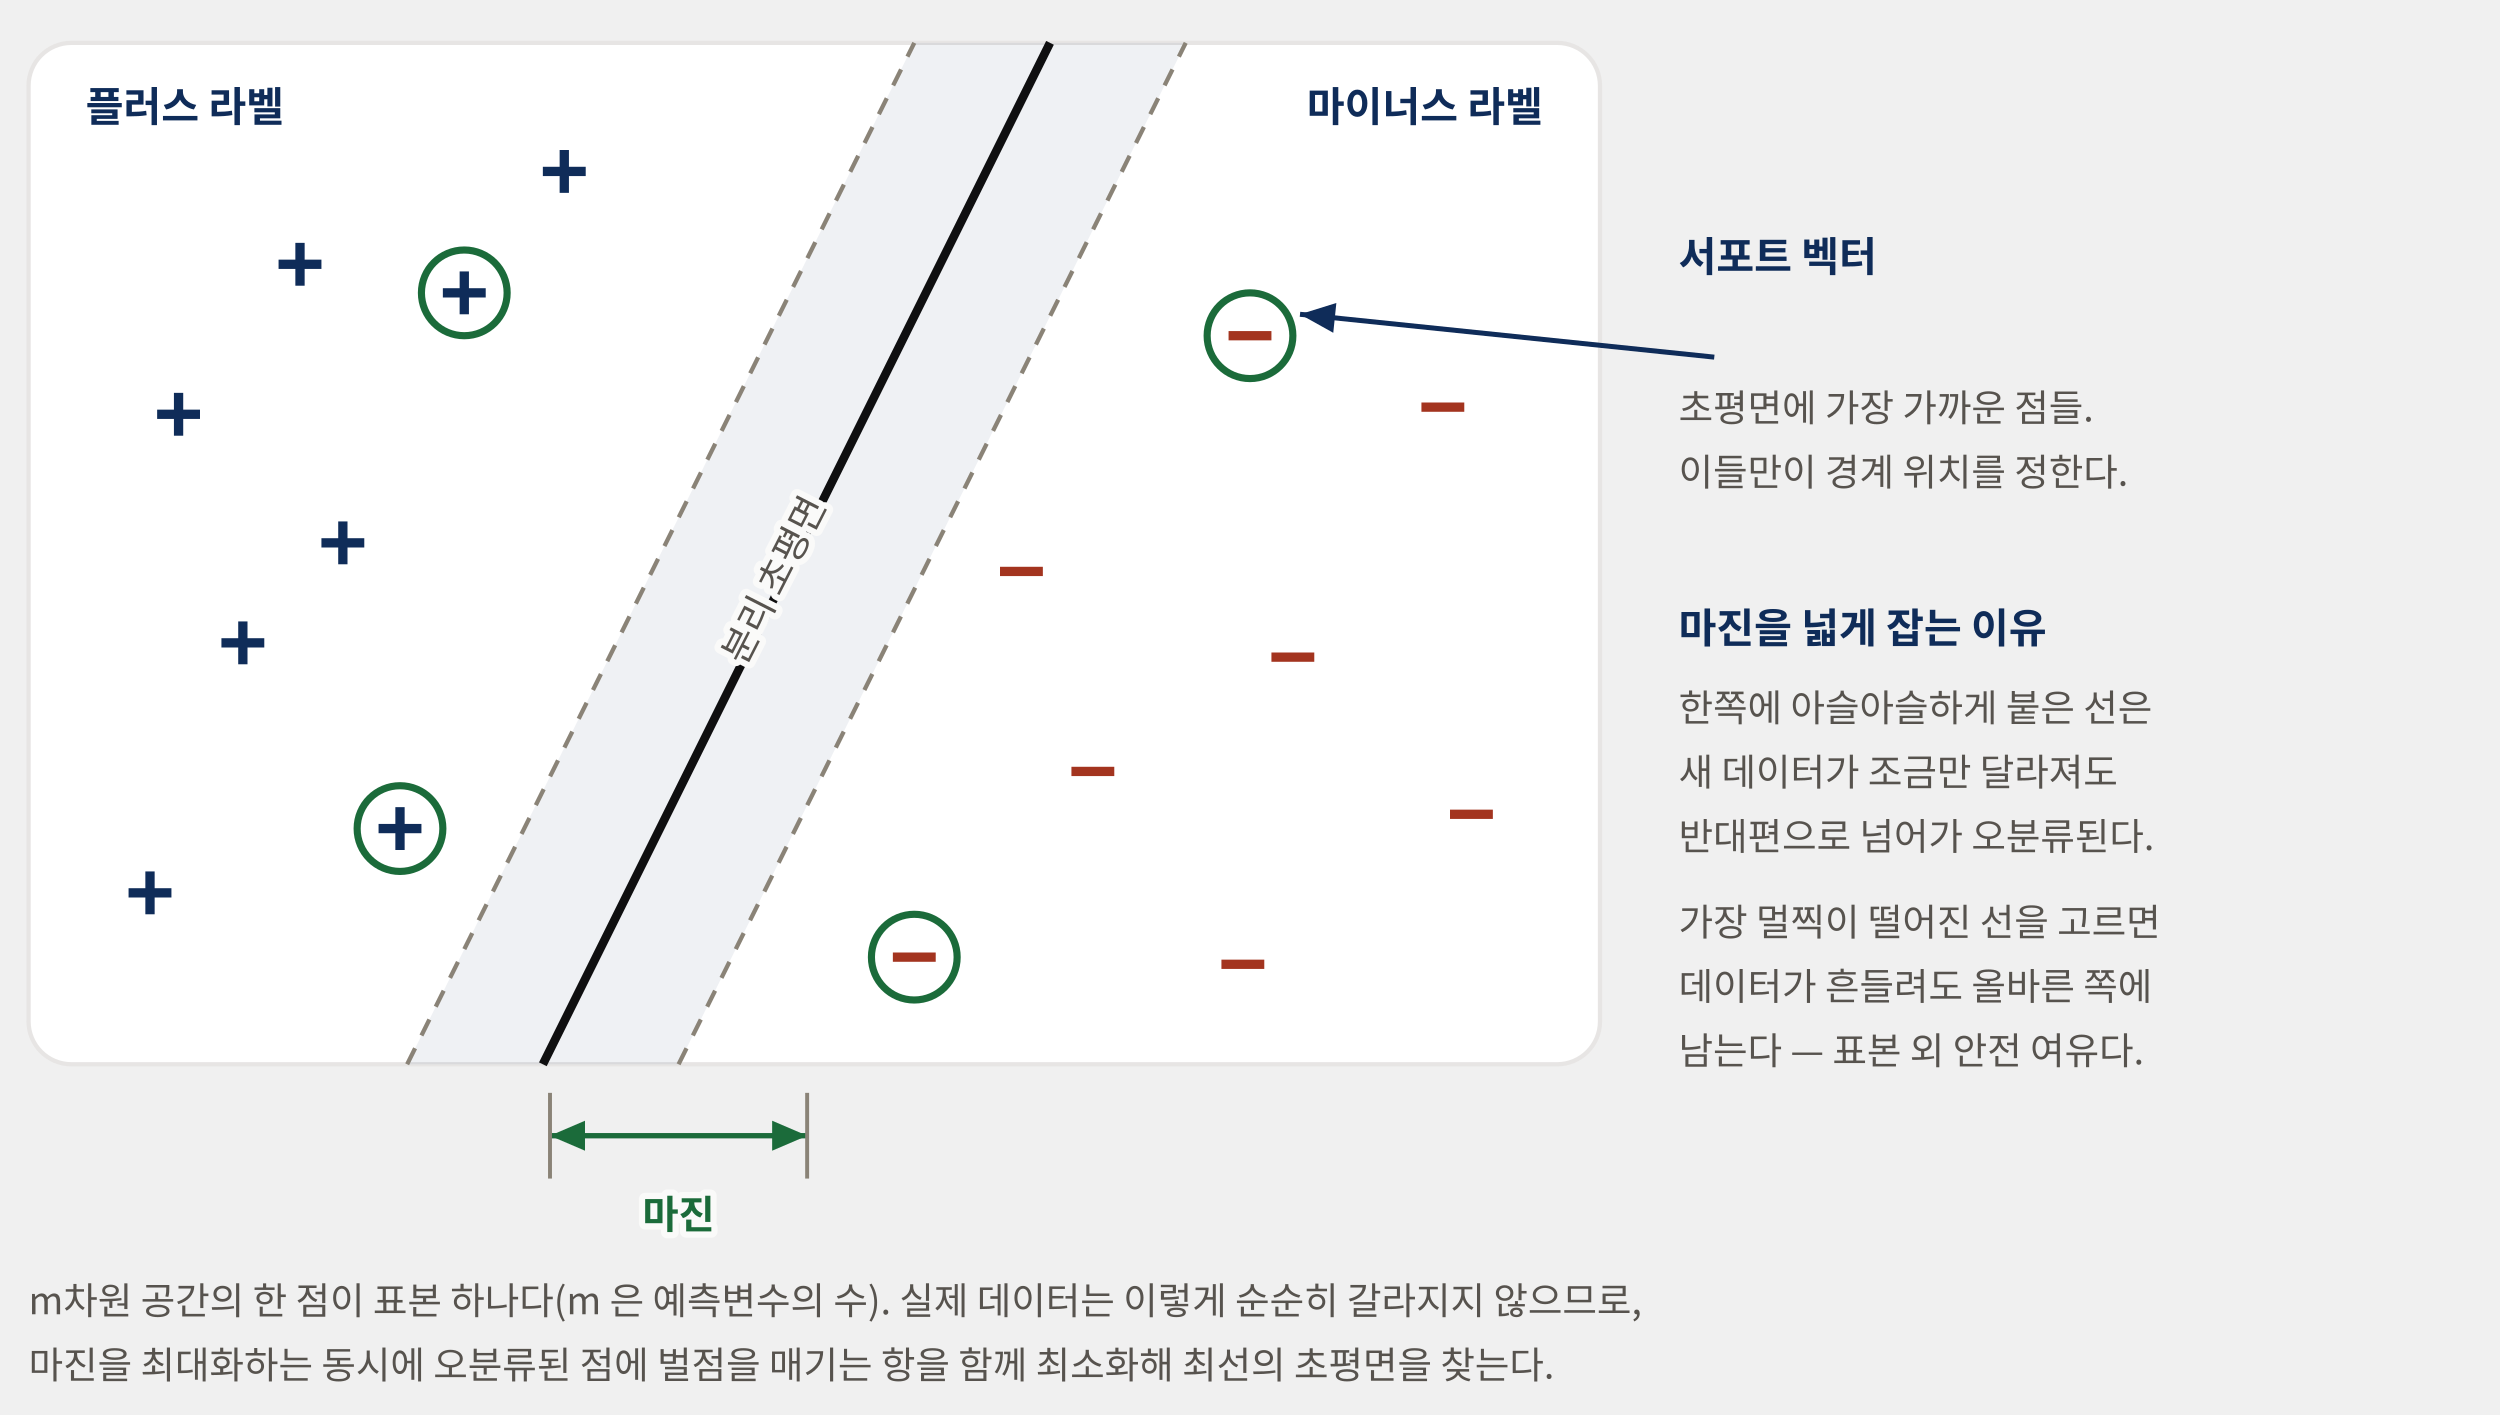
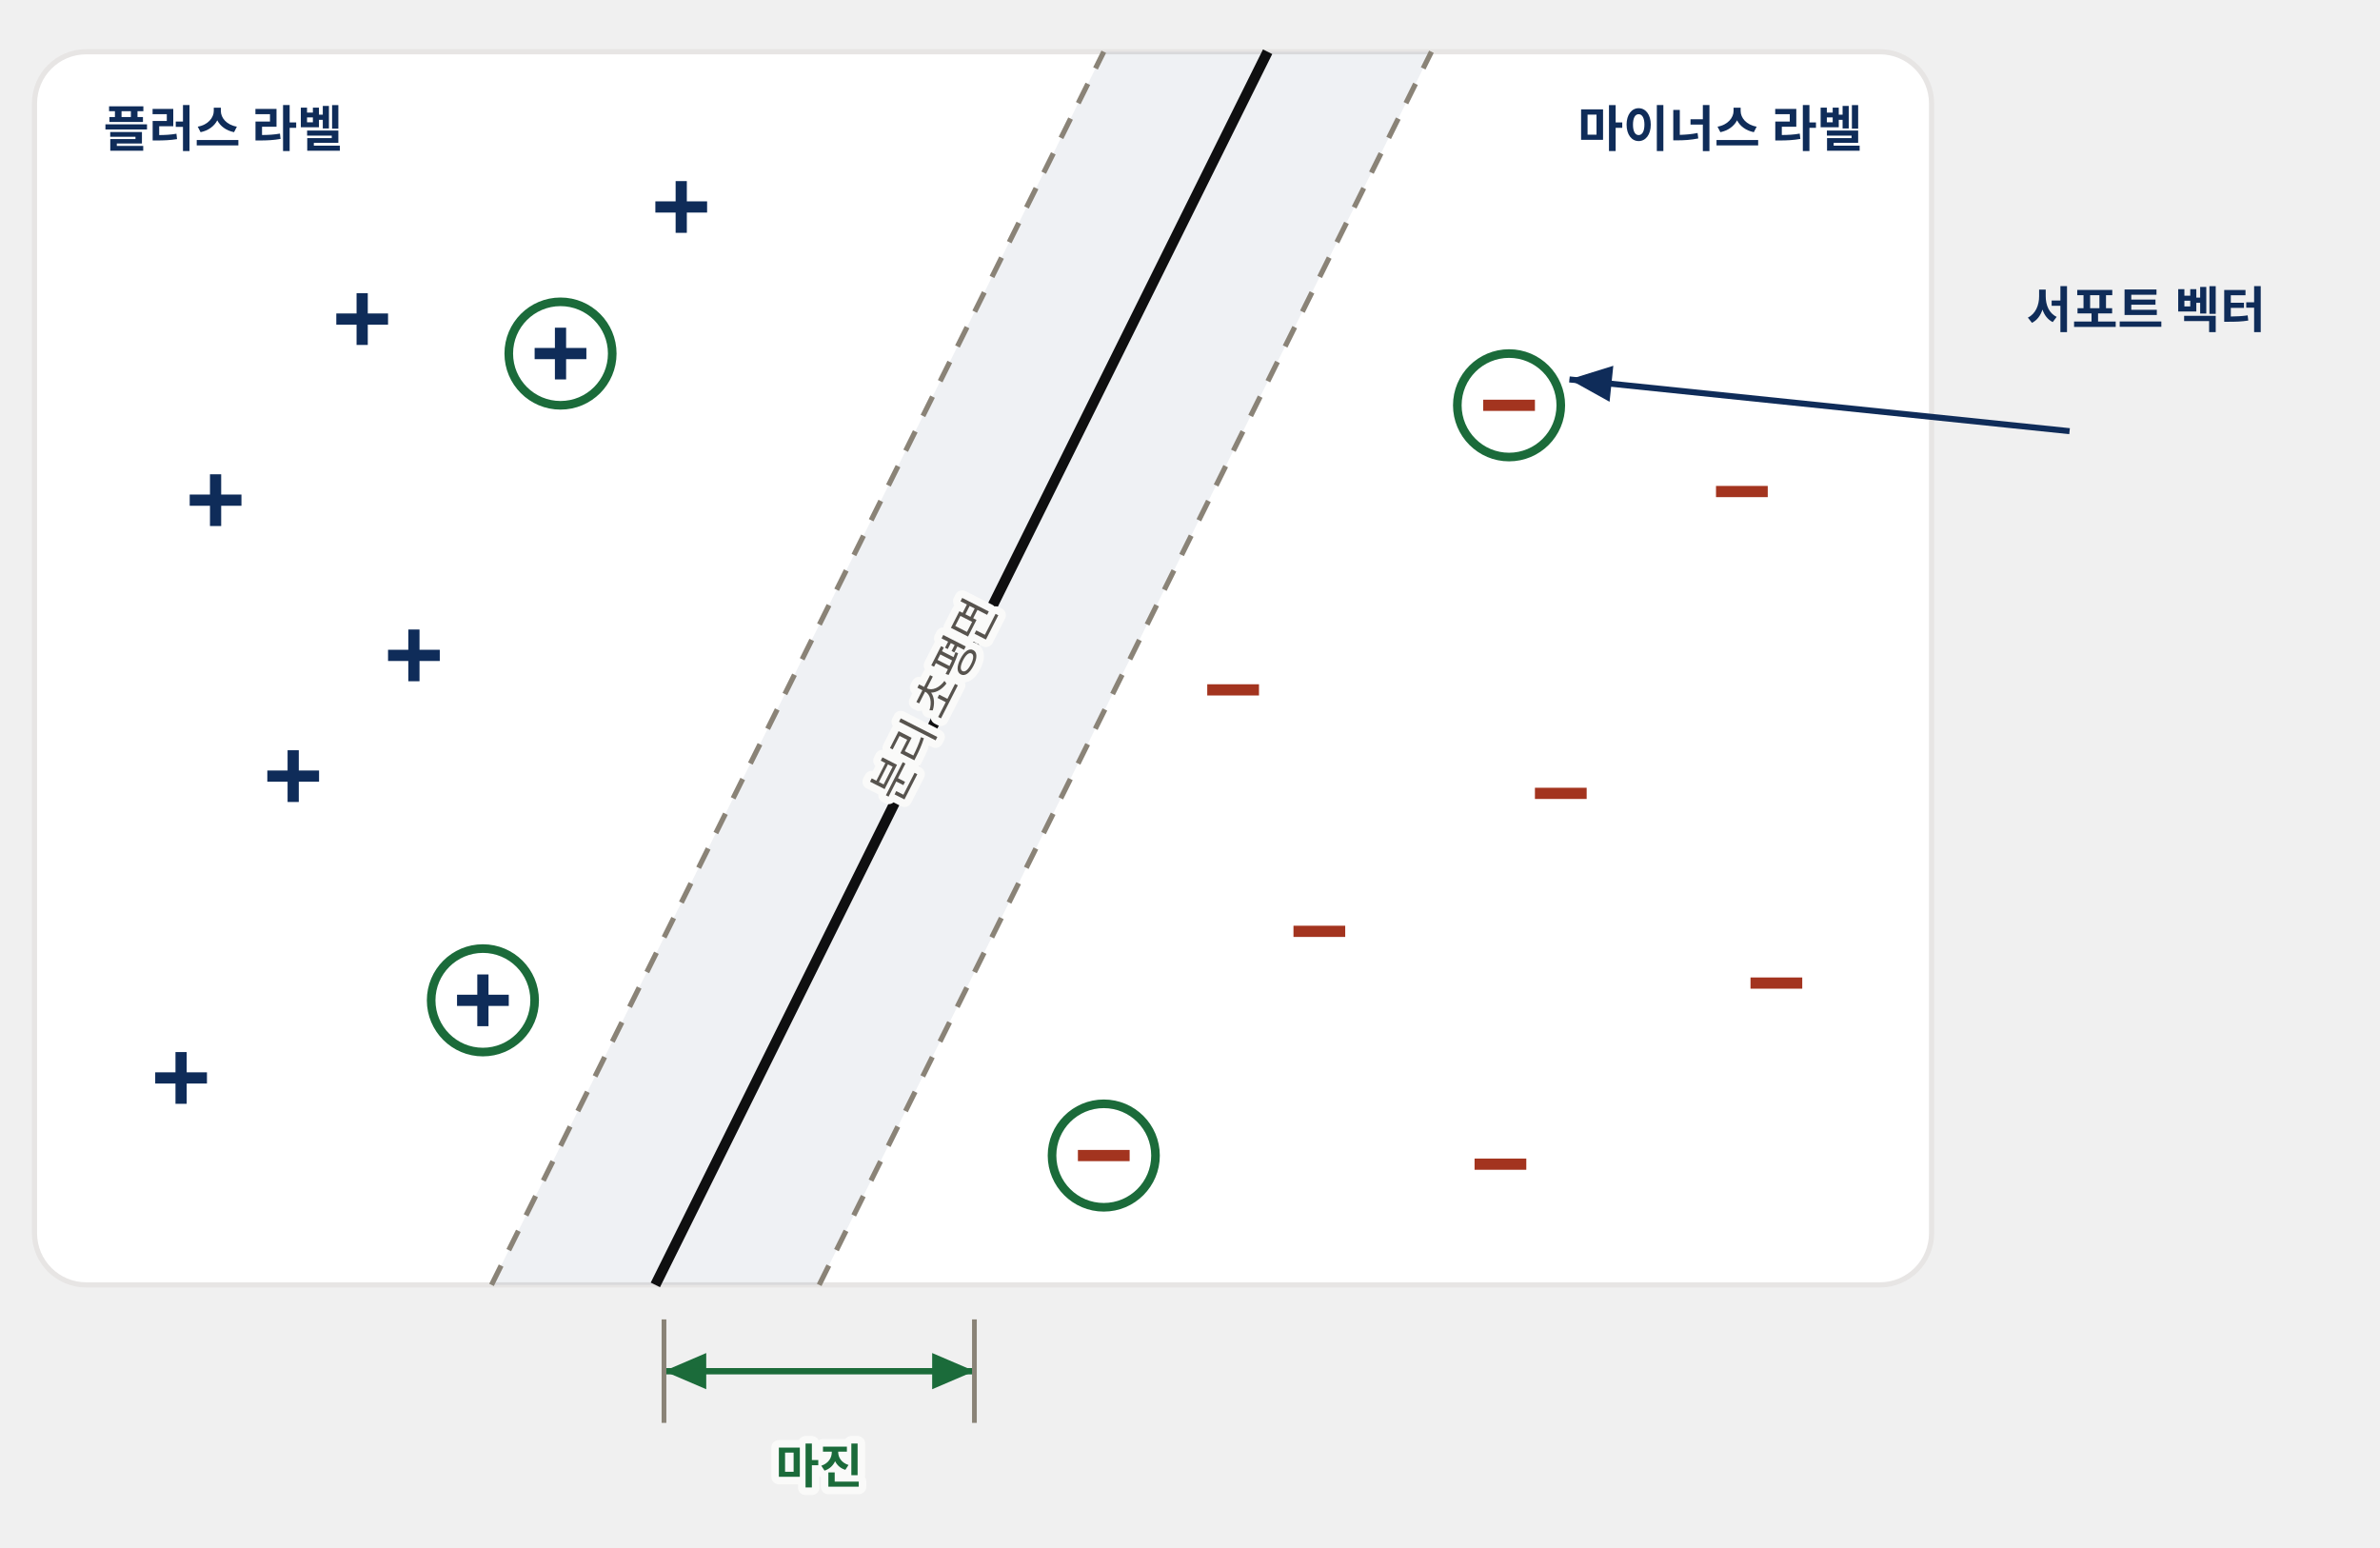
- <svg xmlns="http://www.w3.org/2000/svg" viewBox="32 12 700 396" font-family="Noto Sans CJK KR,Apple SD Gothic Neo,Malgun Gothic,Noto Sans KR,NanumGothic,Inter,system-ui,sans-serif" role="img">
+ <svg xmlns="http://www.w3.org/2000/svg" viewBox="32 12 552 359" font-family="Noto Sans CJK KR,Apple SD Gothic Neo,Malgun Gothic,Noto Sans KR,NanumGothic,Inter,system-ui,sans-serif" role="img">
  <defs>
    <marker id="ah" markerWidth="9" markerHeight="9" refX="7" refY="3" orient="auto">
      <path d="M0,0 L7,3 L0,6 Z" fill="#0F2C59" />
    </marker>
    <marker id="ahr" markerWidth="9" markerHeight="9" refX="7" refY="3" orient="auto">
      <path d="M0,0 L7,3 L0,6 Z" fill="#A3341F" />
    </marker>
    <marker id="ahg" markerWidth="9" markerHeight="9" refX="7" refY="3" orient="auto">
      <path d="M0,0 L7,3 L0,6 Z" fill="#1B6B3A" />
    </marker>
    <style>
      .t{fill:#0F0F10;font-size:13px;font-weight:700;text-anchor:middle}
      .tl{fill:#0F0F10;font-size:12.5px;font-weight:700;text-anchor:start}
      .s{fill:#57534E;font-size:10.5px;text-anchor:middle}
      .sl{fill:#57534E;font-size:10.5px;text-anchor:start}
      .sr{fill:#57534E;font-size:10.5px;text-anchor:end}
      .lab{fill:#0F2C59;font-size:11.5px;font-weight:700;text-anchor:middle}
      .labl{fill:#0F2C59;font-size:11.5px;font-weight:700;text-anchor:start}
      .box{fill:#fff;stroke:#0F2C59;stroke-width:1.4}
      .key{fill:#0F2C59;stroke:#0F2C59}
      .tk{fill:#fff;font-size:13px;font-weight:700;text-anchor:middle}
      .sk{fill:#C7D2E6;font-size:10.5px;text-anchor:middle}
      .good{fill:#E8F1EA;stroke:#1B6B3A;stroke-width:1.4}
      .goodt{fill:#1B6B3A;font-size:11px;font-weight:700;text-anchor:middle}
      .warn{fill:#FBEFEA;stroke:#A3341F;stroke-width:1.4}
      .warnt{fill:#A3341F;font-size:11px;font-weight:700;text-anchor:middle}
      .muted{fill:#F3F1EC;stroke:#8A8377;stroke-width:1.3}
      .mutedt{fill:#6B6357;font-size:10.5px;font-weight:700;text-anchor:middle}
      .a{stroke:#0F2C59;stroke-width:1.4;fill:none;marker-end:url(#ah)}
      .ar{stroke:#A3341F;stroke-width:1.4;fill:none;marker-end:url(#ahr)}
      .ag{stroke:#1B6B3A;stroke-width:1.4;fill:none;marker-end:url(#ahg)}
      .plain{stroke:#0F2C59;stroke-width:1.3;fill:none}
      .axis{stroke:#8A8377;stroke-width:1.1;fill:none}
      .grid{stroke:#E7E5E4;stroke-width:1;fill:none}
      .ln{stroke:#0F2C59;stroke-width:2.2;fill:none;stroke-linejoin:round;stroke-linecap:round}
      .lnr{stroke:#A3341F;stroke-width:2.2;fill:none;stroke-linejoin:round;stroke-linecap:round}
      .lng{stroke:#1B6B3A;stroke-width:2.2;fill:none;stroke-linejoin:round;stroke-linecap:round}
      .lnthin{stroke:#9AA9C4;stroke-width:1.1;fill:none;stroke-linejoin:round}
      .dash{stroke:#8A8377;stroke-width:1.2;fill:none;stroke-dasharray:5 4}
      .band{fill:#0F2C59;opacity:.07}
      .bandr{fill:#A3341F;opacity:.09}
      .edge{fill:none;stroke:#0F2C59;stroke-width:1.3}
      .halo{paint-order:stroke fill;stroke:#FAFAF9;stroke-width:3.5px;stroke-linejoin:round}
      .an-s{text-anchor:start}
      .an-m{text-anchor:middle}
      .an-e{text-anchor:end}
    </style>
  </defs>
  <rect x="40" y="24" width="440" height="286" rx="12" fill="#fff" stroke="#E7E5E4" stroke-width="1.2" />
  <path class="band" d="M146,310 L288,24 L364,24 L222,310 Z" />
  <path class="dash" d="M146,310 L288,24" />
  <path class="dash" d="M222,310 L364,24" />
  <path d="M184,310 L326,24" stroke="#0F0F10" stroke-width="2.4" fill="none" />
  <path d="M68,262 H80 M74,256 V268" stroke="#0F2C59" stroke-width="2.6" />
  <path d="M94,192 H106 M100,186 V198" stroke="#0F2C59" stroke-width="2.6" />
  <circle cx="144" cy="244" r="12" fill="none" stroke="#1B6B3A" stroke-width="2" />
  <path d="M138,244 H150 M144,238 V250" stroke="#0F2C59" stroke-width="2.6" />
  <path d="M76,128 H88 M82,122 V134" stroke="#0F2C59" stroke-width="2.6" />
  <path d="M122,164 H134 M128,158 V170" stroke="#0F2C59" stroke-width="2.6" />
  <circle cx="162" cy="94" r="12" fill="none" stroke="#1B6B3A" stroke-width="2" />
  <path d="M156,94 H168 M162,88 V100" stroke="#0F2C59" stroke-width="2.6" />
  <path d="M184,60 H196 M190,54 V66" stroke="#0F2C59" stroke-width="2.6" />
  <path d="M110,86 H122 M116,80 V92" stroke="#0F2C59" stroke-width="2.6" />
  <circle cx="288" cy="280" r="12" fill="none" stroke="#1B6B3A" stroke-width="2" />
  <path d="M282,280 H294" stroke="#A3341F" stroke-width="2.6" />
  <path d="M332,228 H344" stroke="#A3341F" stroke-width="2.6" />
  <path d="M374,282 H386" stroke="#A3341F" stroke-width="2.6" />
  <path d="M312,172 H324" stroke="#A3341F" stroke-width="2.6" />
  <path d="M388,196 H400" stroke="#A3341F" stroke-width="2.6" />
  <path d="M430,126 H442" stroke="#A3341F" stroke-width="2.6" />
  <circle cx="382" cy="106" r="12" fill="none" stroke="#1B6B3A" stroke-width="2" />
  <path d="M376,106 H388" stroke="#A3341F" stroke-width="2.6" />
  <path d="M438,240 H450" stroke="#A3341F" stroke-width="2.6" />
  <text class="lab an-s" x="56" y="46">플러스 라벨</text>
  <text class="lab an-e" x="464" y="46" fill="#A3341F">마이너스 라벨</text>
  <text class="s an-m halo" x="252" y="176" transform="rotate(-63 252 176)">분리 초평면</text>
  <path class="ag" d="M258,330 H186" />
  <path class="ag" d="M186,330 H258" />
  <path class="axis" d="M186,318 V342 M258,318 V342" stroke="#1B6B3A" />
  <text class="goodt an-m halo" x="222" y="356">마진</text>
  <path class="a" d="M512,112 L396,100" />
  <text class="labl" x="502" y="88">서포트 벡터</text>
-   <text class="sl" x="502" y="130">초평면에 가장 가까운 점들.</text>
-   <text class="sl" x="502" y="148">이들만이 경계 위치를 정한다.</text>
-   <text class="labl" x="502" y="192" fill="#1B6B3A">마진을 넓게 잡는 이유</text>
-   <text class="sl" x="502" y="214">한쪽에 아슬아슬하게 붙은 선은</text>
-   <text class="sl" x="502" y="232">새 데이터가 조금만 달라져도</text>
-   <text class="sl" x="502" y="250">반대편으로 넘어가 오분류된다.</text>
-   <text class="sl" x="502" y="274">가장 멀찍이 떨어진 선을 고르면</text>
-   <text class="sl" x="502" y="292">데이터가 흔들려도 올바른 쪽에</text>
-   <text class="sl" x="502" y="310">남는다 — 표본 외 안전 여유다.</text>
-   <text class="sl" x="40" y="380">m차원 공간의 한 점이 표본 하나다(m 은 예측변수의 수). 실제 데이터는 이렇게 순순히 갈라지지 않으므로,</text>
-   <text class="sl" x="40" y="398">마진을 최대화하는 동시에 오분류된 점에 벌점을 매기는 항을 함께 최소화해 최선의 초평면을 찾는다.</text>
</svg>
